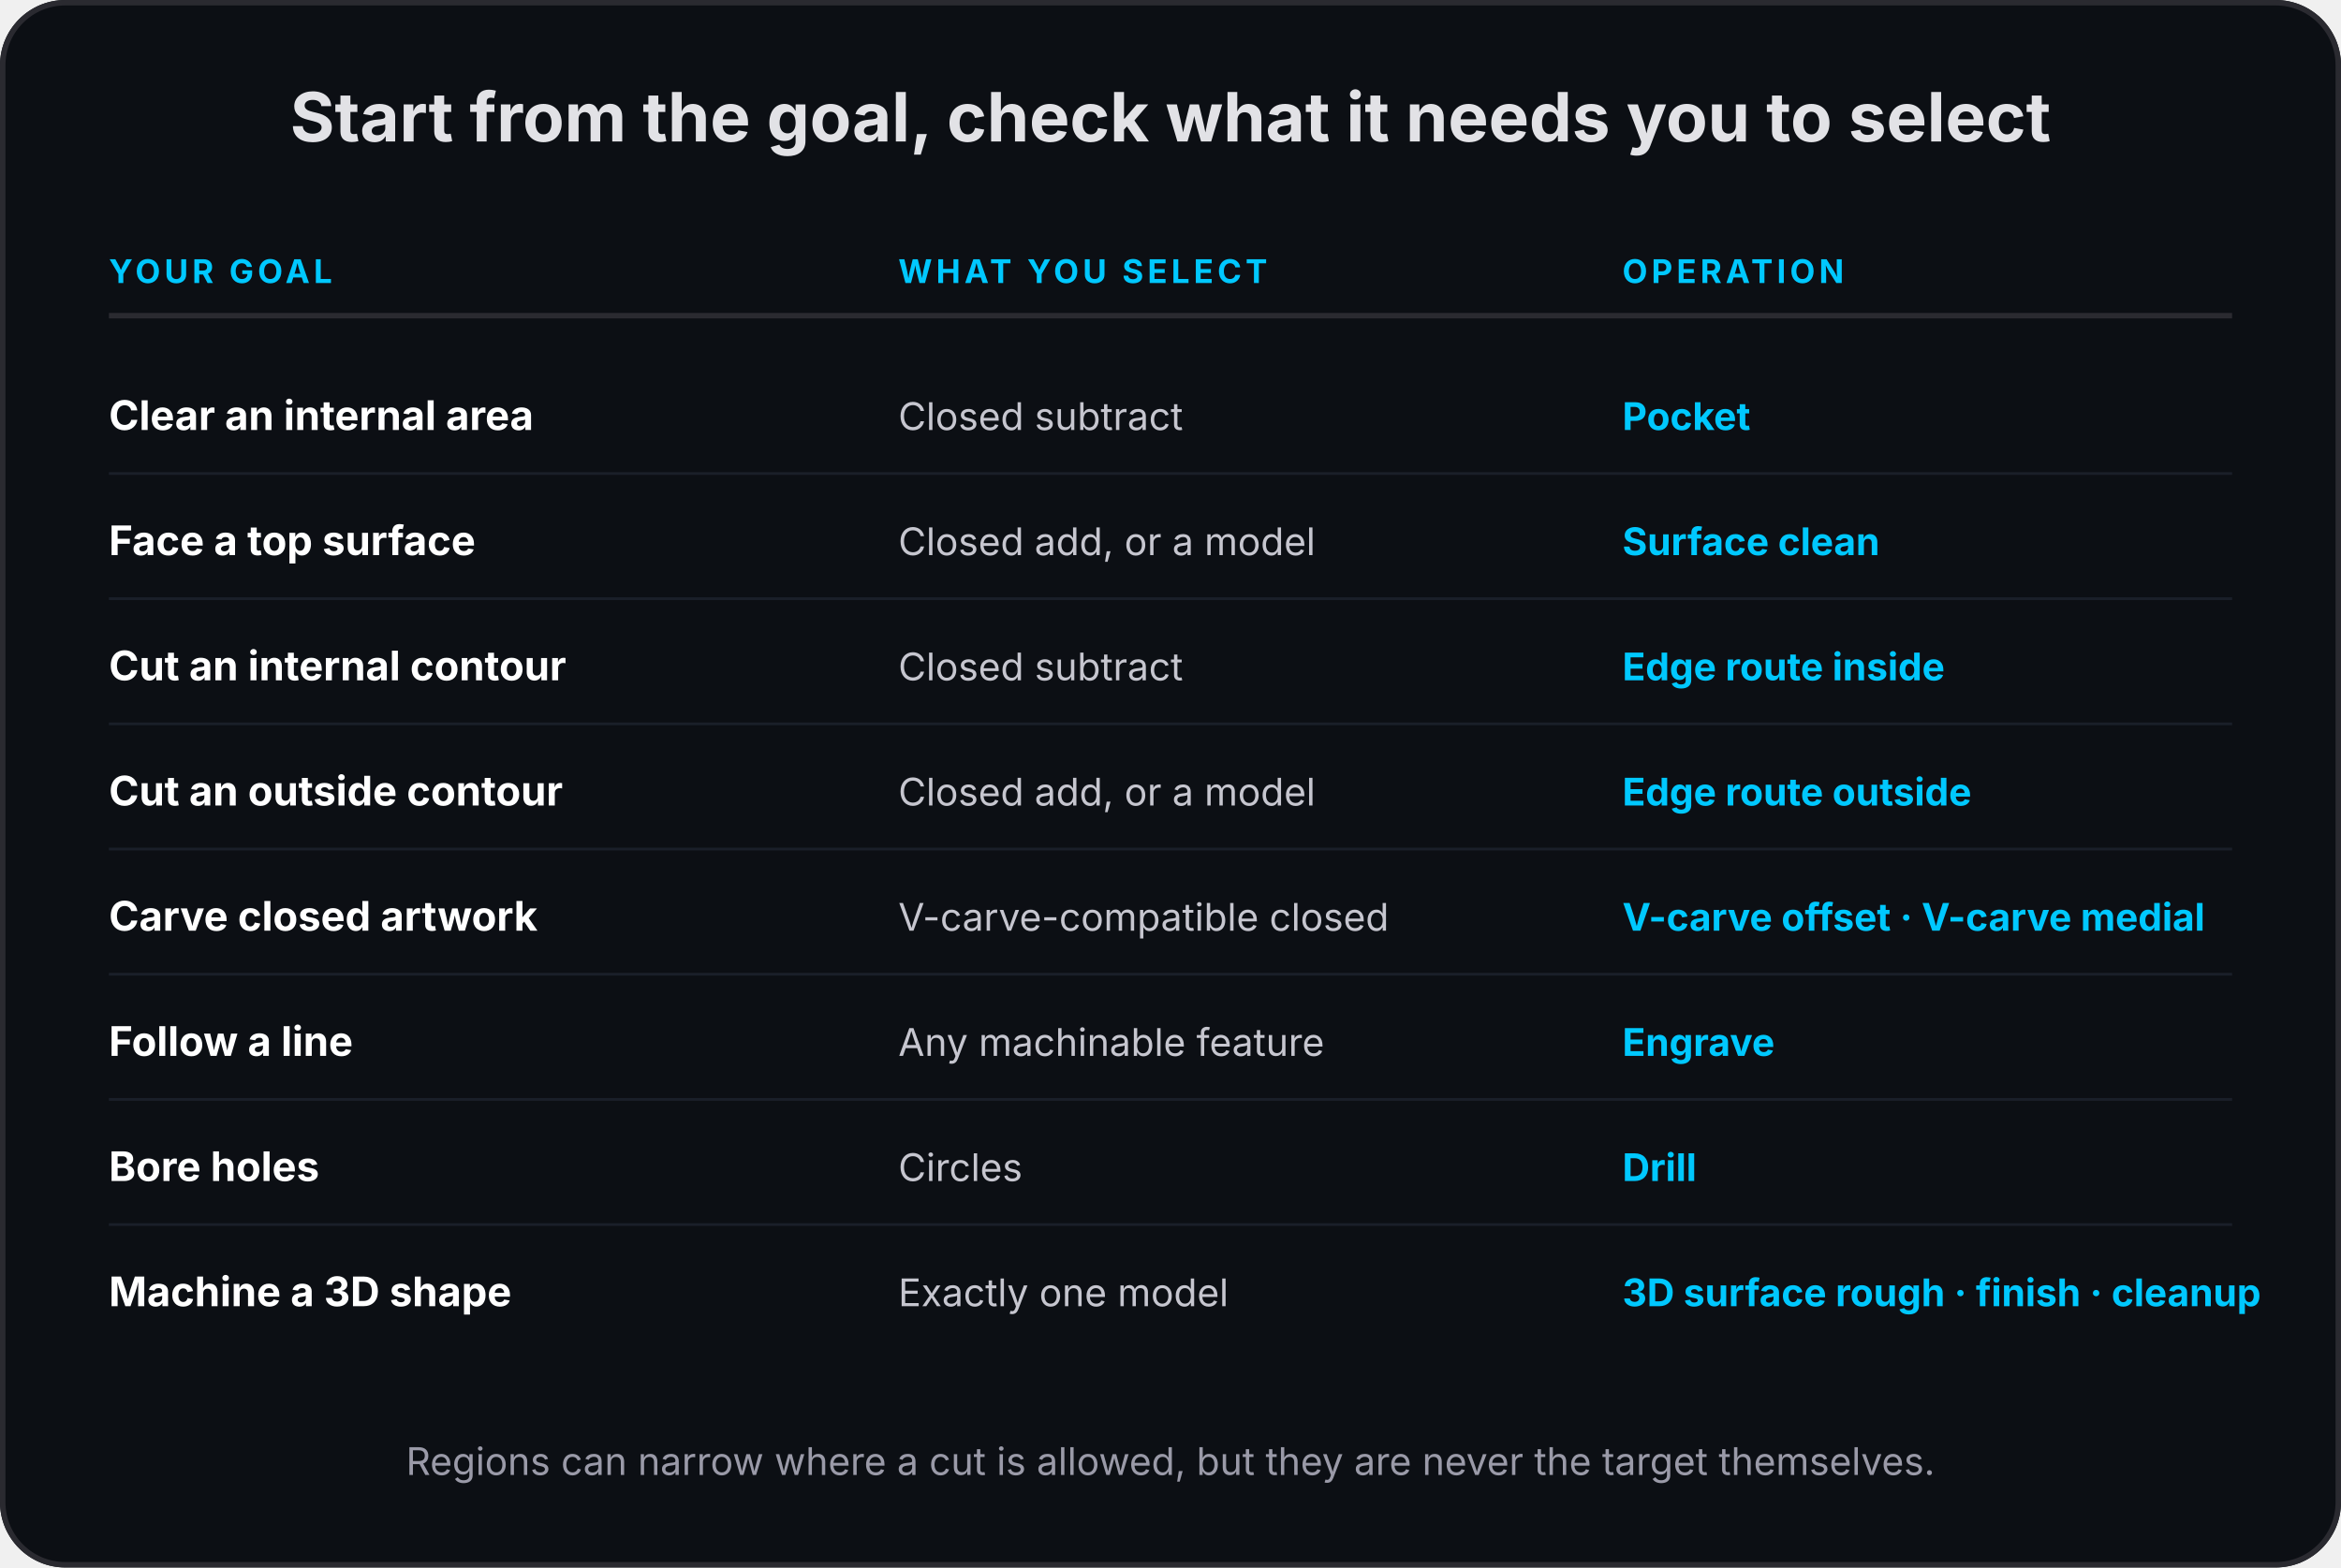
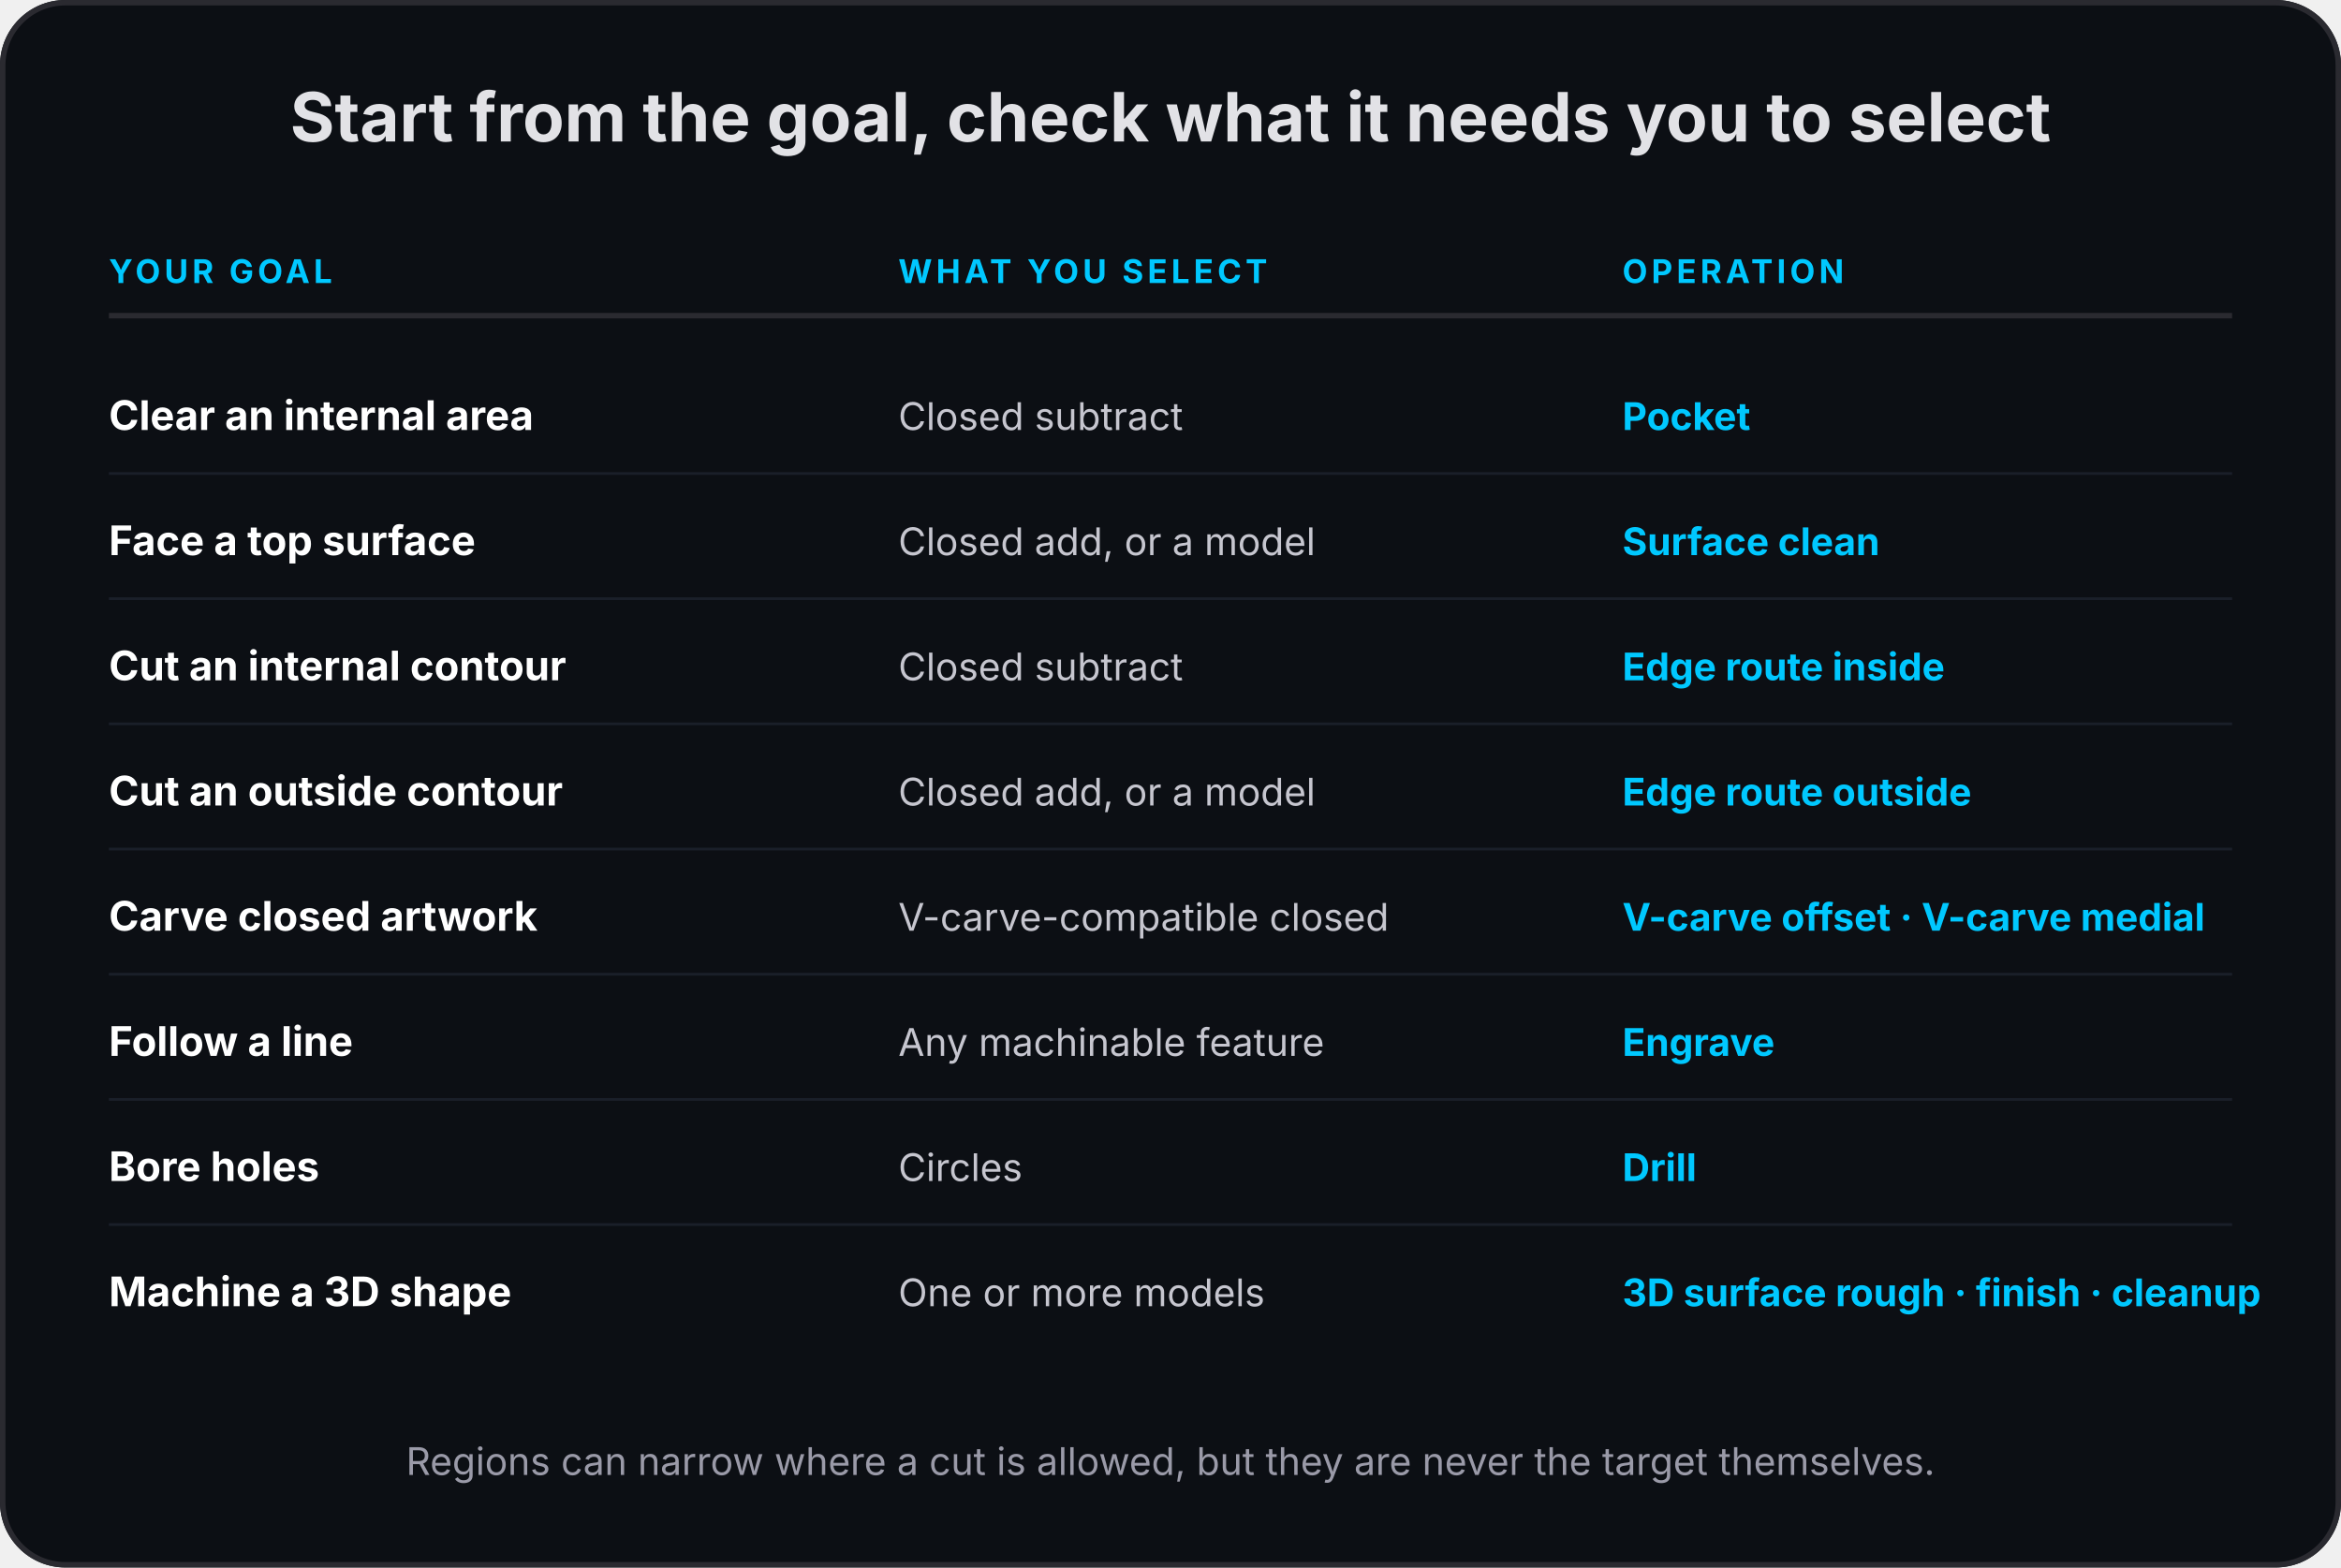
<svg xmlns="http://www.w3.org/2000/svg" viewBox="0 0 860 576" role="img" aria-labelledby="title description">
  <defs>
    <style>
			.title { font: 700 25px system-ui, -apple-system, BlinkMacSystemFont, "Segoe UI", sans-serif; fill: #e2e2e6; }
			.col { font: 700 12px system-ui, -apple-system, BlinkMacSystemFont, "Segoe UI", sans-serif; letter-spacing: 0.12em; fill: #00c8ff; }
			.goal { font: 700 15px system-ui, -apple-system, BlinkMacSystemFont, "Segoe UI", sans-serif; fill: #ffffff; }
			.target { font: 14px system-ui, -apple-system, BlinkMacSystemFont, "Segoe UI", sans-serif; fill: #c6c6cf; }
			.op { font: 700 14px system-ui, -apple-system, BlinkMacSystemFont, "Segoe UI", sans-serif; fill: #00c8ff; }
			.detail { font: 14px system-ui, -apple-system, BlinkMacSystemFont, "Segoe UI", sans-serif; fill: #9a9aa8; }
		</style>
  </defs>
  <rect width="860" height="576" rx="24" fill="#0c0f14" />
  <rect x="1" y="1" width="858" height="574" rx="23" fill="none" stroke="#2a2a30" stroke-width="2" />
  <text class="title" x="430" y="52" text-anchor="middle">Start from the goal, check what it needs you to select</text>
  <text class="col" x="40" y="104">YOUR GOAL</text>
  <text class="col" x="330" y="104">WHAT YOU SELECT</text>
  <text class="col" x="596" y="104">OPERATION</text>
  <line x1="40" y1="116" x2="820" y2="116" stroke="#2a2a30" stroke-width="2" />
  <text class="goal" x="40" y="158">Clear an internal area</text>
  <text class="target" x="330" y="158">Closed subtract</text>
  <text class="op" x="596" y="158">Pocket</text>
  <line x1="40" y1="174" x2="820" y2="174" stroke="#1a1f29" stroke-width="1" />
  <text class="goal" x="40" y="204">Face a top surface</text>
  <text class="target" x="330" y="204">Closed add, or a model</text>
  <text class="op" x="596" y="204">Surface clean</text>
  <line x1="40" y1="220" x2="820" y2="220" stroke="#1a1f29" stroke-width="1" />
  <text class="goal" x="40" y="250">Cut an internal contour</text>
  <text class="target" x="330" y="250">Closed subtract</text>
  <text class="op" x="596" y="250">Edge route inside</text>
  <line x1="40" y1="266" x2="820" y2="266" stroke="#1a1f29" stroke-width="1" />
  <text class="goal" x="40" y="296">Cut an outside contour</text>
  <text class="target" x="330" y="296">Closed add, or a model</text>
  <text class="op" x="596" y="296">Edge route outside</text>
  <line x1="40" y1="312" x2="820" y2="312" stroke="#1a1f29" stroke-width="1" />
  <text class="goal" x="40" y="342">Carve closed artwork</text>
  <text class="target" x="330" y="342">V-carve-compatible closed</text>
  <text class="op" x="596" y="342">V-carve offset  ·  V-carve medial</text>
  <line x1="40" y1="358" x2="820" y2="358" stroke="#1a1f29" stroke-width="1" />
  <text class="goal" x="40" y="388">Follow a line</text>
  <text class="target" x="330" y="388">Any machinable feature</text>
  <text class="op" x="596" y="388">Engrave</text>
  <line x1="40" y1="404" x2="820" y2="404" stroke="#1a1f29" stroke-width="1" />
  <text class="goal" x="40" y="434">Bore holes</text>
  <text class="target" x="330" y="434">Circles</text>
  <text class="op" x="596" y="434">Drill</text>
  <line x1="40" y1="450" x2="820" y2="450" stroke="#1a1f29" stroke-width="1" />
  <text class="goal" x="40" y="480">Machine a 3D shape</text>
-   <text class="target" x="330" y="480">Exactly one model</text>
+   <text class="target" x="330" y="480">One or more models</text>
  <text class="op" x="596" y="480">3D surface rough  ·  finish  ·  cleanup</text>
  <text class="detail" x="430" y="542" text-anchor="middle">Regions can narrow where a cut is allowed, but they are never the target themselves.</text>
</svg>
